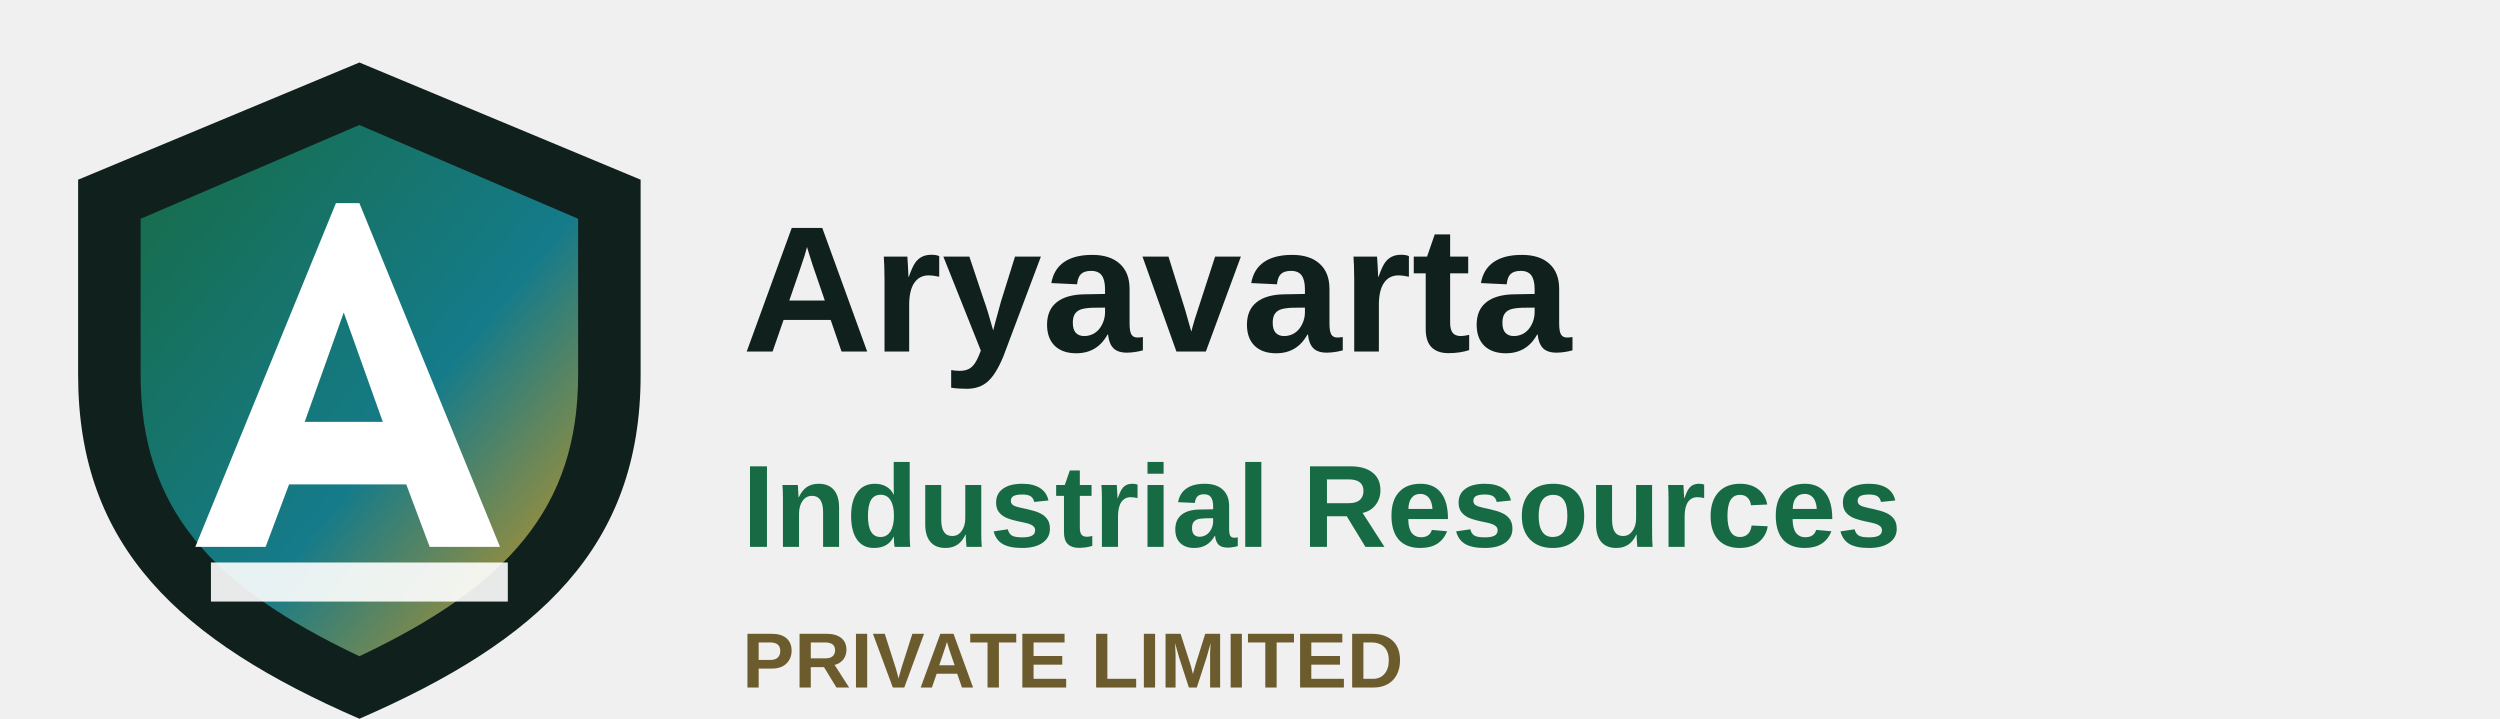
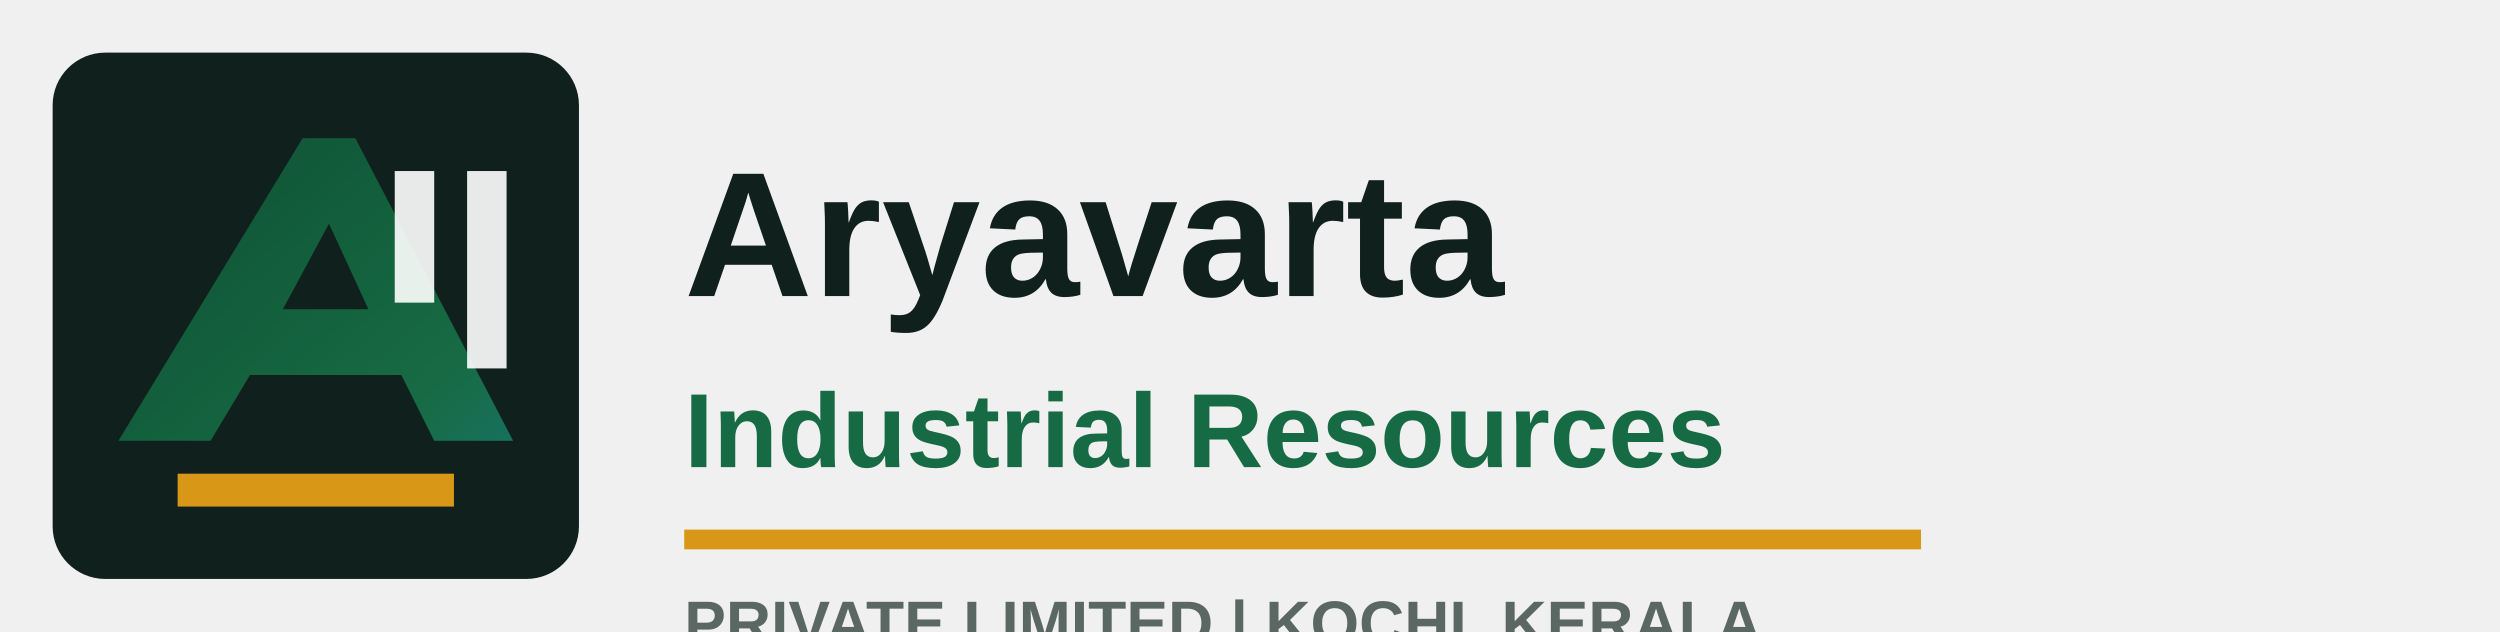
- <svg xmlns="http://www.w3.org/2000/svg" width="320" height="92" viewBox="0 0 320 92" role="img" aria-labelledby="title desc">
+ <svg xmlns="http://www.w3.org/2000/svg" width="380" height="96" viewBox="0 0 380 96" role="img" aria-labelledby="title desc">
  <defs>
-     <linearGradient id="markFill" x1="0" y1="0" x2="1" y2="1">
-       <stop offset="0" stop-color="#176B44" />
-       <stop offset="0.58" stop-color="#157B8A" />
-       <stop offset="1" stop-color="#D89717" />
+     <linearGradient id="markFill" x1="6" y1="8" x2="78" y2="88" gradientUnits="userSpaceOnUse">
+       <stop offset="0" stop-color="#0D4D31" />
+       <stop offset="0.62" stop-color="#176B44" />
+       <stop offset="1" stop-color="#157B8A" />
    </linearGradient>
  </defs>
-   <rect width="320" height="92" rx="0" fill="none" />
+   <rect width="380" height="96" fill="none" />
  <g transform="translate(8 8)">
-     <path d="M38 0 74 15v25c0 22-13 34-36 44C15 74 2 62 2 40V15L38 0Z" fill="#10201D" />
-     <path d="M38 8 66 20v20c0 17-9 27-28 36C19 67 10 57 10 40V20L38 8Z" fill="url(#markFill)" />
-     <path d="M38 18 56 62h-9l-3-8H29l-3 8h-9l18-44h3Zm3 28-5-14-5 14h10Z" fill="#FFFFFF" />
-     <path d="M19 64h38v5H19z" fill="#FFFFFF" opacity="0.9" />
+     <rect x="0" y="0" width="80" height="80" rx="8" fill="#10201D" />
+     <path d="M10 59 38 13h8l24 46H58l-5-10H30l-6 10H10Zm25-20h13l-6-13-7 13Z" fill="url(#markFill)" />
+     <path d="M19 64h42v5H19z" fill="#D89717" />
+     <path d="M63 18h6v30h-6zM52 18h6v20h-6z" fill="#FFFFFF" opacity="0.9" />
  </g>
-   <g transform="translate(95 22)">
-     <text x="0" y="23" font-family="Arial, Helvetica, sans-serif" font-size="23" font-weight="700" fill="#10201D">Aryavarta</text>
-     <text x="0" y="48" font-family="Arial, Helvetica, sans-serif" font-size="15" font-weight="700" fill="#176B44">Industrial Resources</text>
-     <text x="0" y="66" font-family="Arial, Helvetica, sans-serif" font-size="10" font-weight="700" fill="#6C5B2C">PRIVATE LIMITED</text>
+   <g transform="translate(104 21)">
+     <text x="0" y="24" font-family="Arial, Helvetica, sans-serif" font-size="27" font-weight="800" fill="#10201D">Aryavarta</text>
+     <text x="0" y="50" font-family="Arial, Helvetica, sans-serif" font-size="16" font-weight="800" fill="#176B44">Industrial Resources</text>
+     <path d="M0 61h188" stroke="#D89717" stroke-width="3" />
+     <text x="0" y="77" font-family="Arial, Helvetica, sans-serif" font-size="9.5" font-weight="800" fill="#5A6763">PRIVATE LIMITED | KOCHI, KERALA</text>
  </g>
</svg>
